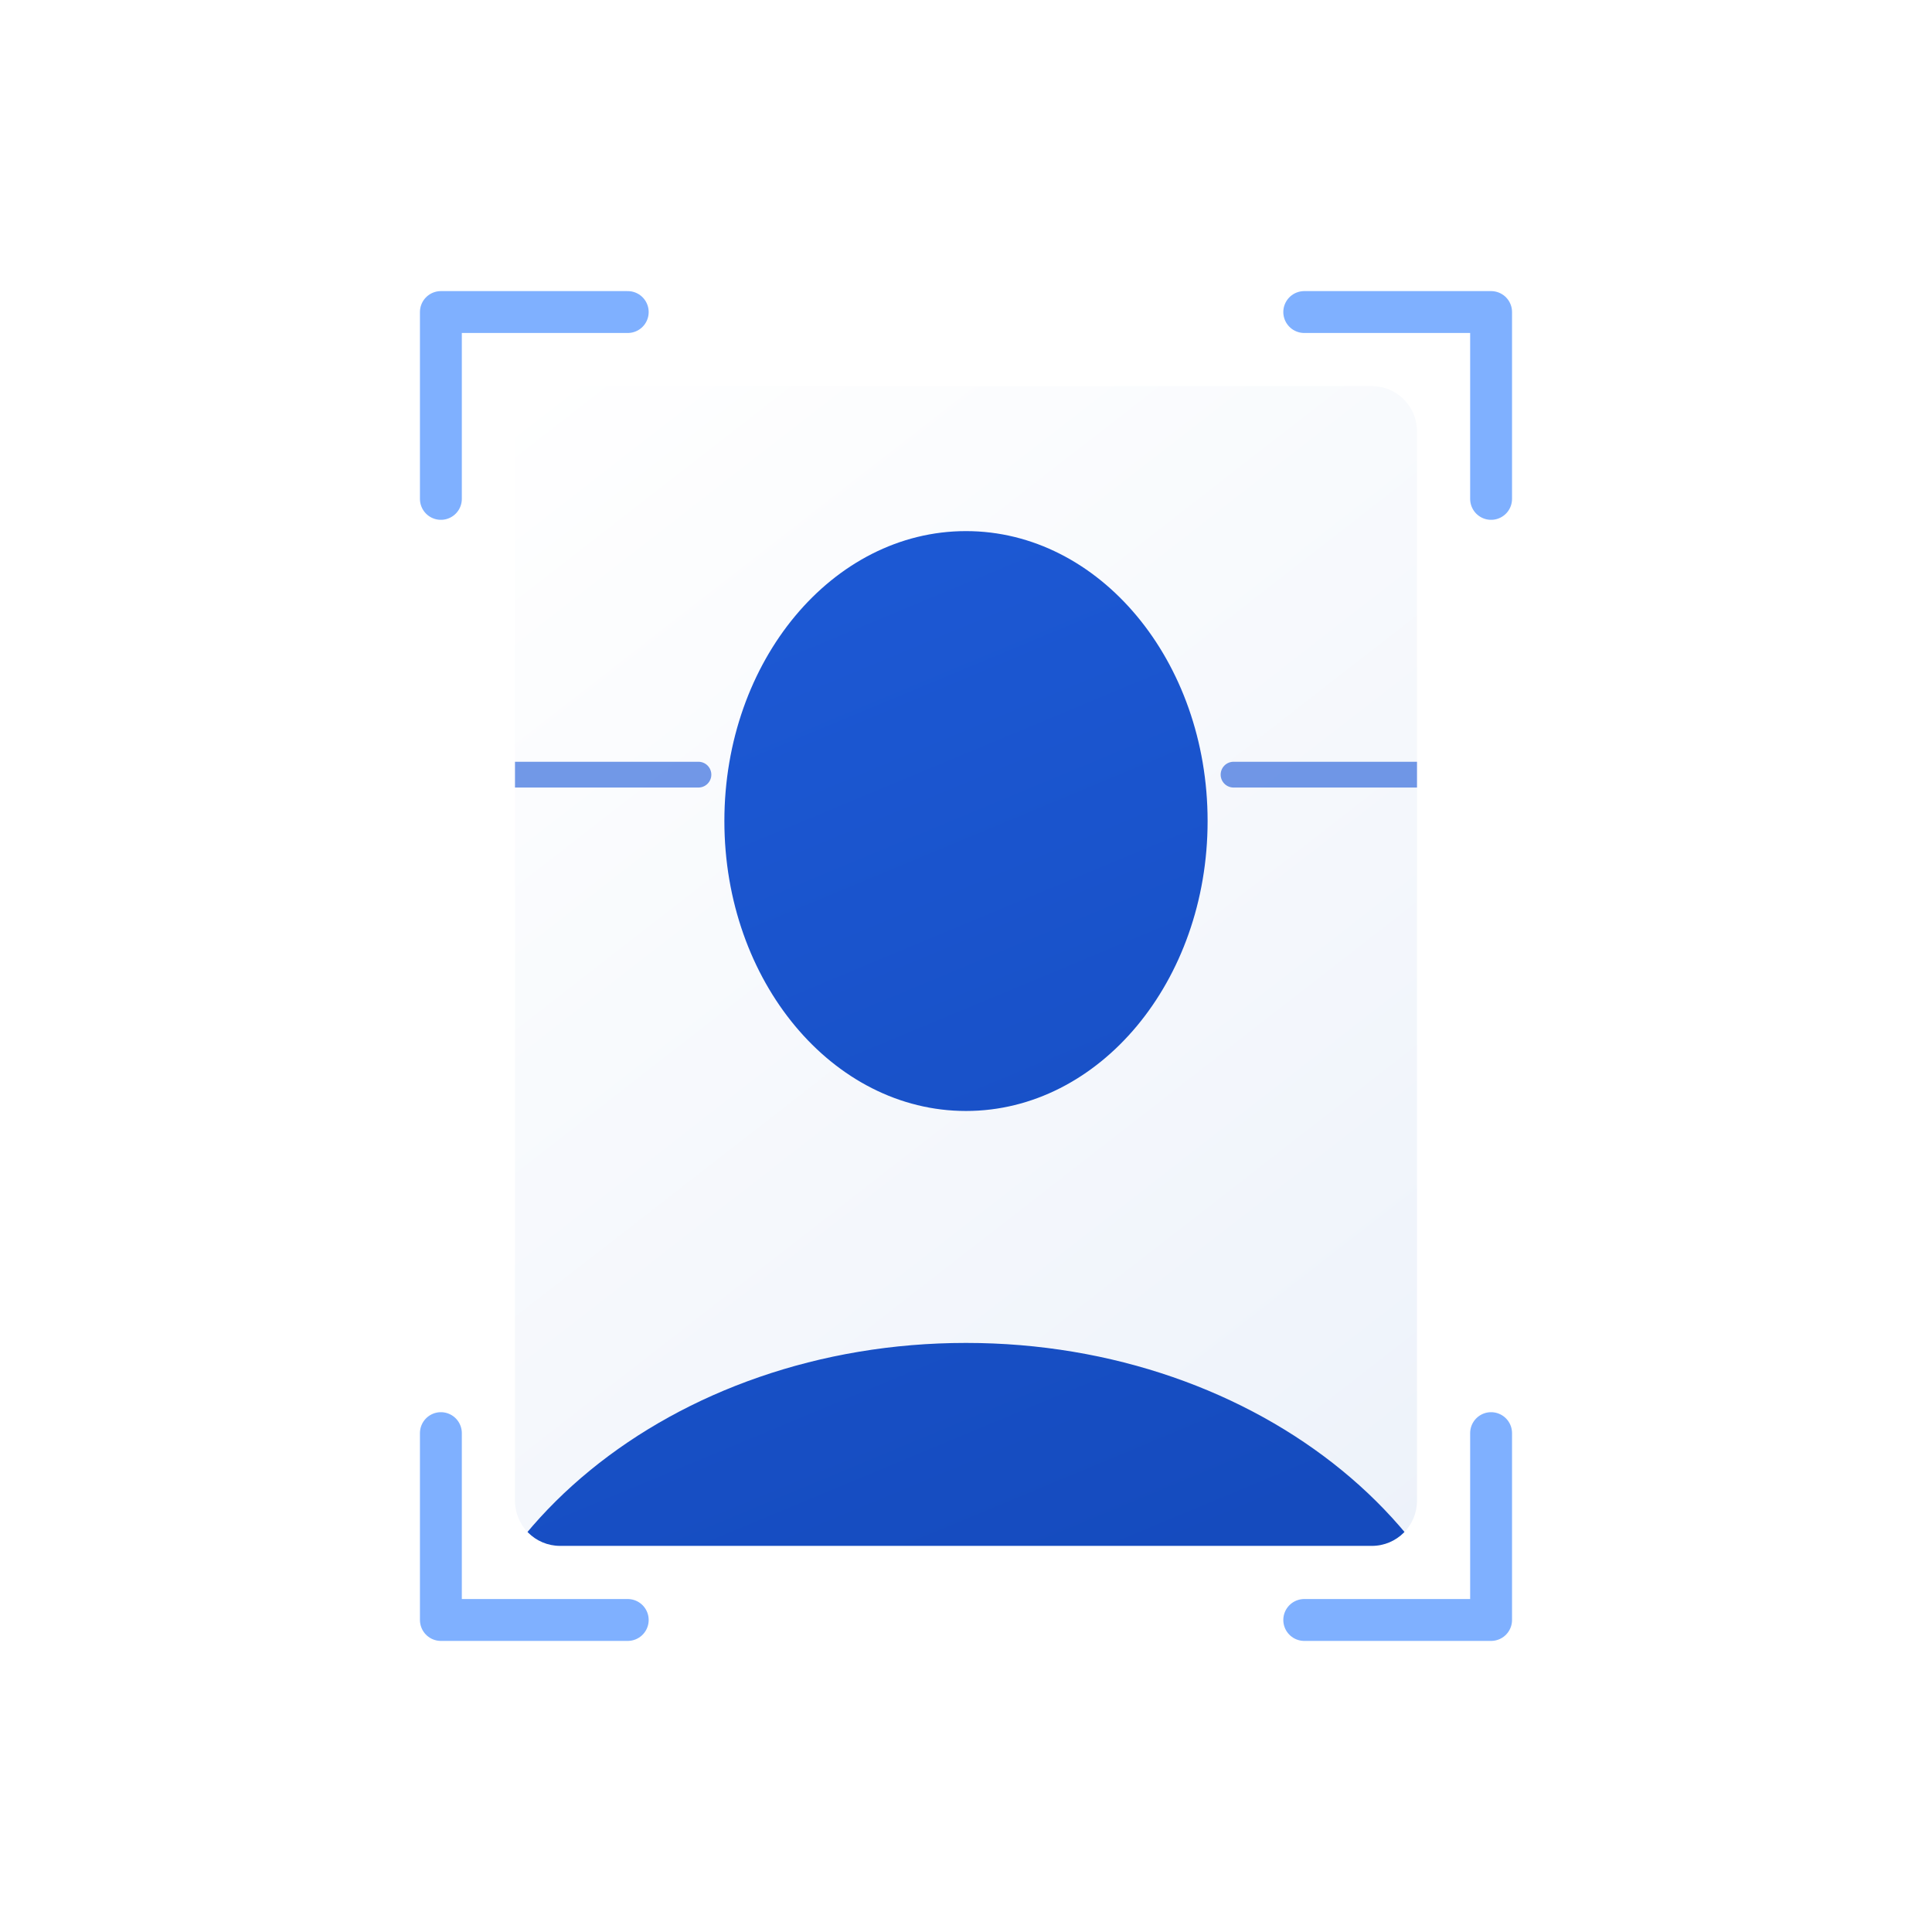
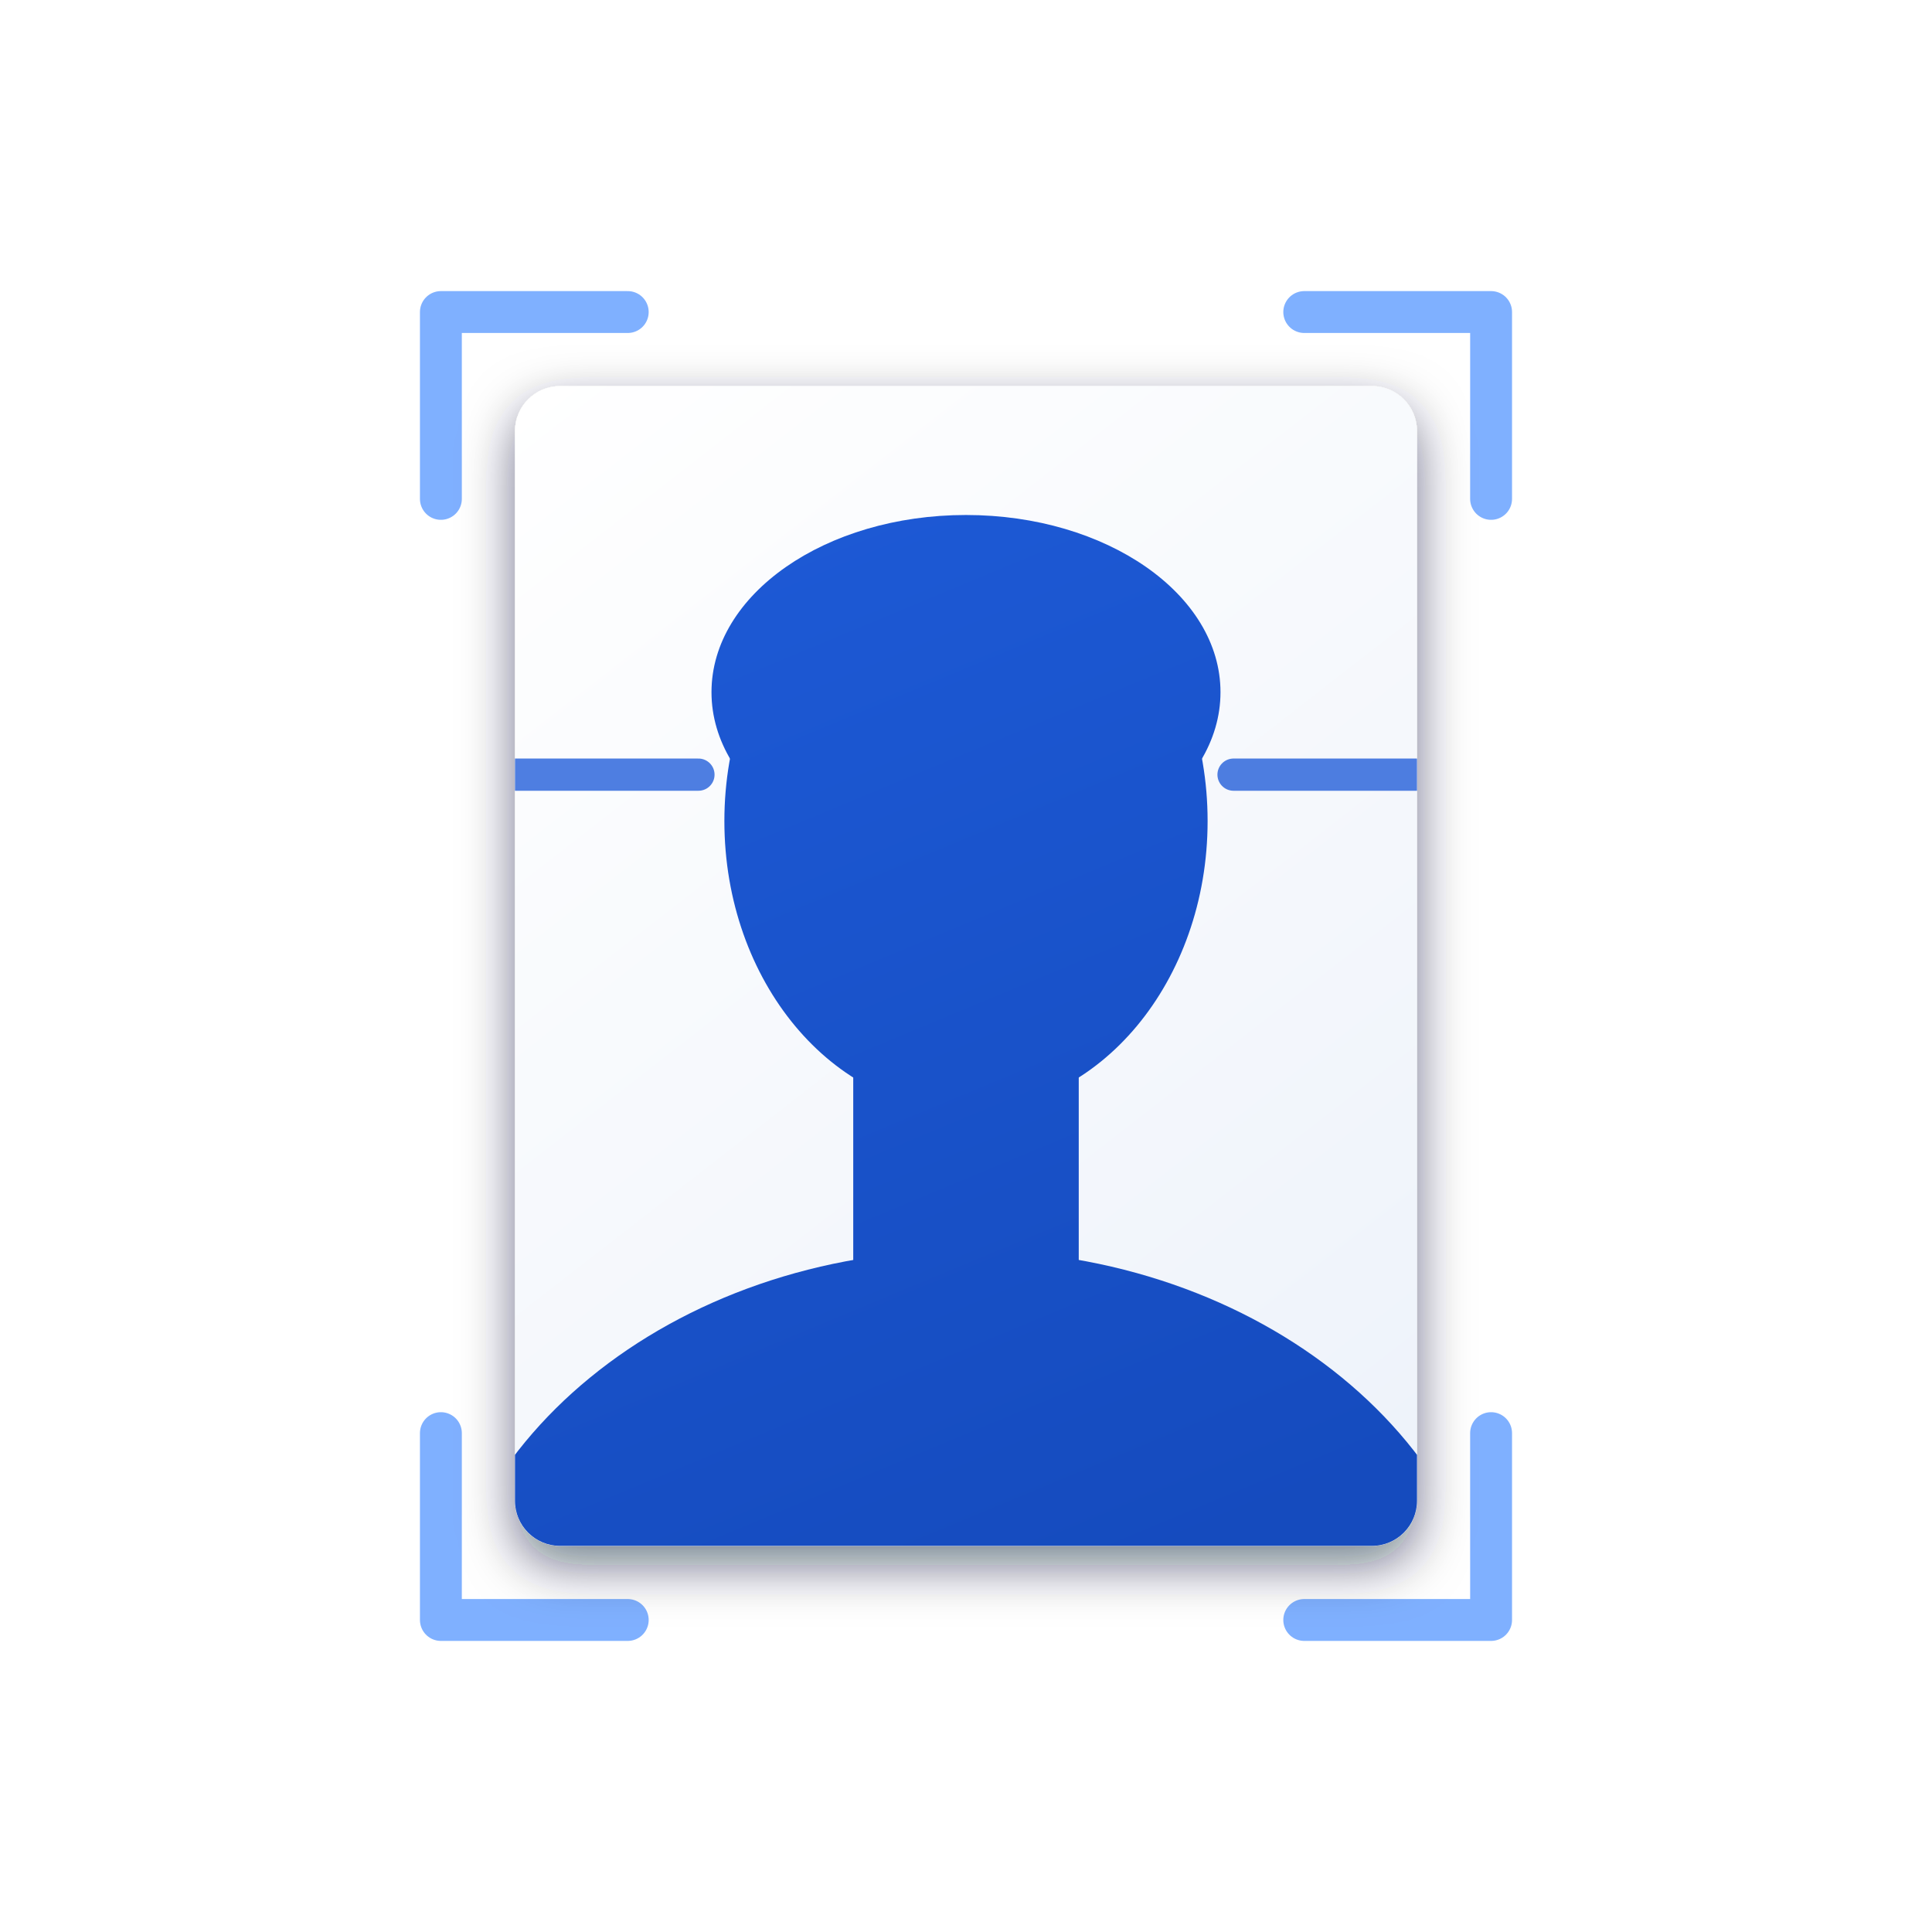
<svg xmlns="http://www.w3.org/2000/svg" width="1024" height="1024" viewBox="0 0 1024 1024">
  <defs>
    <linearGradient id="card" gradientUnits="userSpaceOnUse" x1="220.0" y1="110.0" x2="780.0" y2="830.0">
      <stop offset="0" stop-color="#FFFFFF" />
      <stop offset="1" stop-color="#EDF2FA" />
    </linearGradient>
    <linearGradient id="figure" gradientUnits="userSpaceOnUse" x1="350.0" y1="110.0" x2="650.0" y2="830.0">
      <stop offset="0" stop-color="#1E5BD8" />
      <stop offset="1" stop-color="#154BBE" />
    </linearGradient>
    <clipPath id="cardClip">
      <rect x="220.0" y="110.0" width="560.0" height="720.0" rx="28.0" />
    </clipPath>
+     <clipPath id="hairClip">
+       <rect x="220.0" y="110.0" width="560.0" height="241.2" />
+     </clipPath>
+     <filter id="cardShadow" x="-20%" y="-20%" width="140%" height="140%">
+       <feDropShadow dx="0" dy="12.0" stdDeviation="16.0" flood-color="#071634" flood-opacity="0.55" />
+     </filter>
  </defs>
  <g transform="translate(85.13 110.75) scale(0.85373)">
    <path d="M 290.0 64.0 L 174.0 64.0 L 174.0 180.0" fill="none" stroke="#7FB0FF" stroke-width="26.0" stroke-linecap="round" stroke-linejoin="round" />
    <path d="M 710.0 64.0 L 826.0 64.0 L 826.0 180.0" fill="none" stroke="#7FB0FF" stroke-width="26.0" stroke-linecap="round" stroke-linejoin="round" />
    <path d="M 290.0 876.0 L 174.0 876.0 L 174.0 760.0" fill="none" stroke="#7FB0FF" stroke-width="26.0" stroke-linecap="round" stroke-linejoin="round" />
    <path d="M 710.0 876.0 L 826.0 876.0 L 826.0 760.0" fill="none" stroke="#7FB0FF" stroke-width="26.0" stroke-linecap="round" stroke-linejoin="round" />
-     <rect x="220.0" y="110.0" width="560.0" height="720.0" rx="28.0" fill="url(#card)" />
+     <rect x="220.0" y="110.0" width="560.0" height="720.0" rx="28.0" fill="url(#card)" filter="url(#cardShadow)" />
    <g clip-path="url(#cardClip)">
-       <ellipse cx="500.0" cy="974.0" rx="330.0" ry="270.0" fill="url(#figure)" />
+       <ellipse cx="500.0" cy="916.4" rx="330.0" ry="270.0" fill="url(#figure)" />
+       <rect x="430.0" y="500.0" width="140.0" height="202.4" rx="35.0" fill="url(#figure)" />
      <ellipse cx="500.0" cy="380.0" rx="150.0" ry="180.0" fill="url(#figure)" />
-       <path d="M 220.0 351.2 L 333.9 351.2                  M 666.1 351.2 L 780.0 351.2" stroke="#1E5BD8" stroke-opacity="0.62" stroke-width="16.0" stroke-linecap="round" />
+       <ellipse cx="500.0" cy="300.0" rx="158.0" ry="110.0" fill="url(#figure)" clip-path="url(#hairClip)" />
+       <path d="M 220.0 351.2 L 333.9 351.2                  M 666.1 351.2 L 780.0 351.2" stroke="#1E5BD8" stroke-opacity="0.78" stroke-width="20.0" stroke-linecap="round" />
    </g>
  </g>
</svg>
